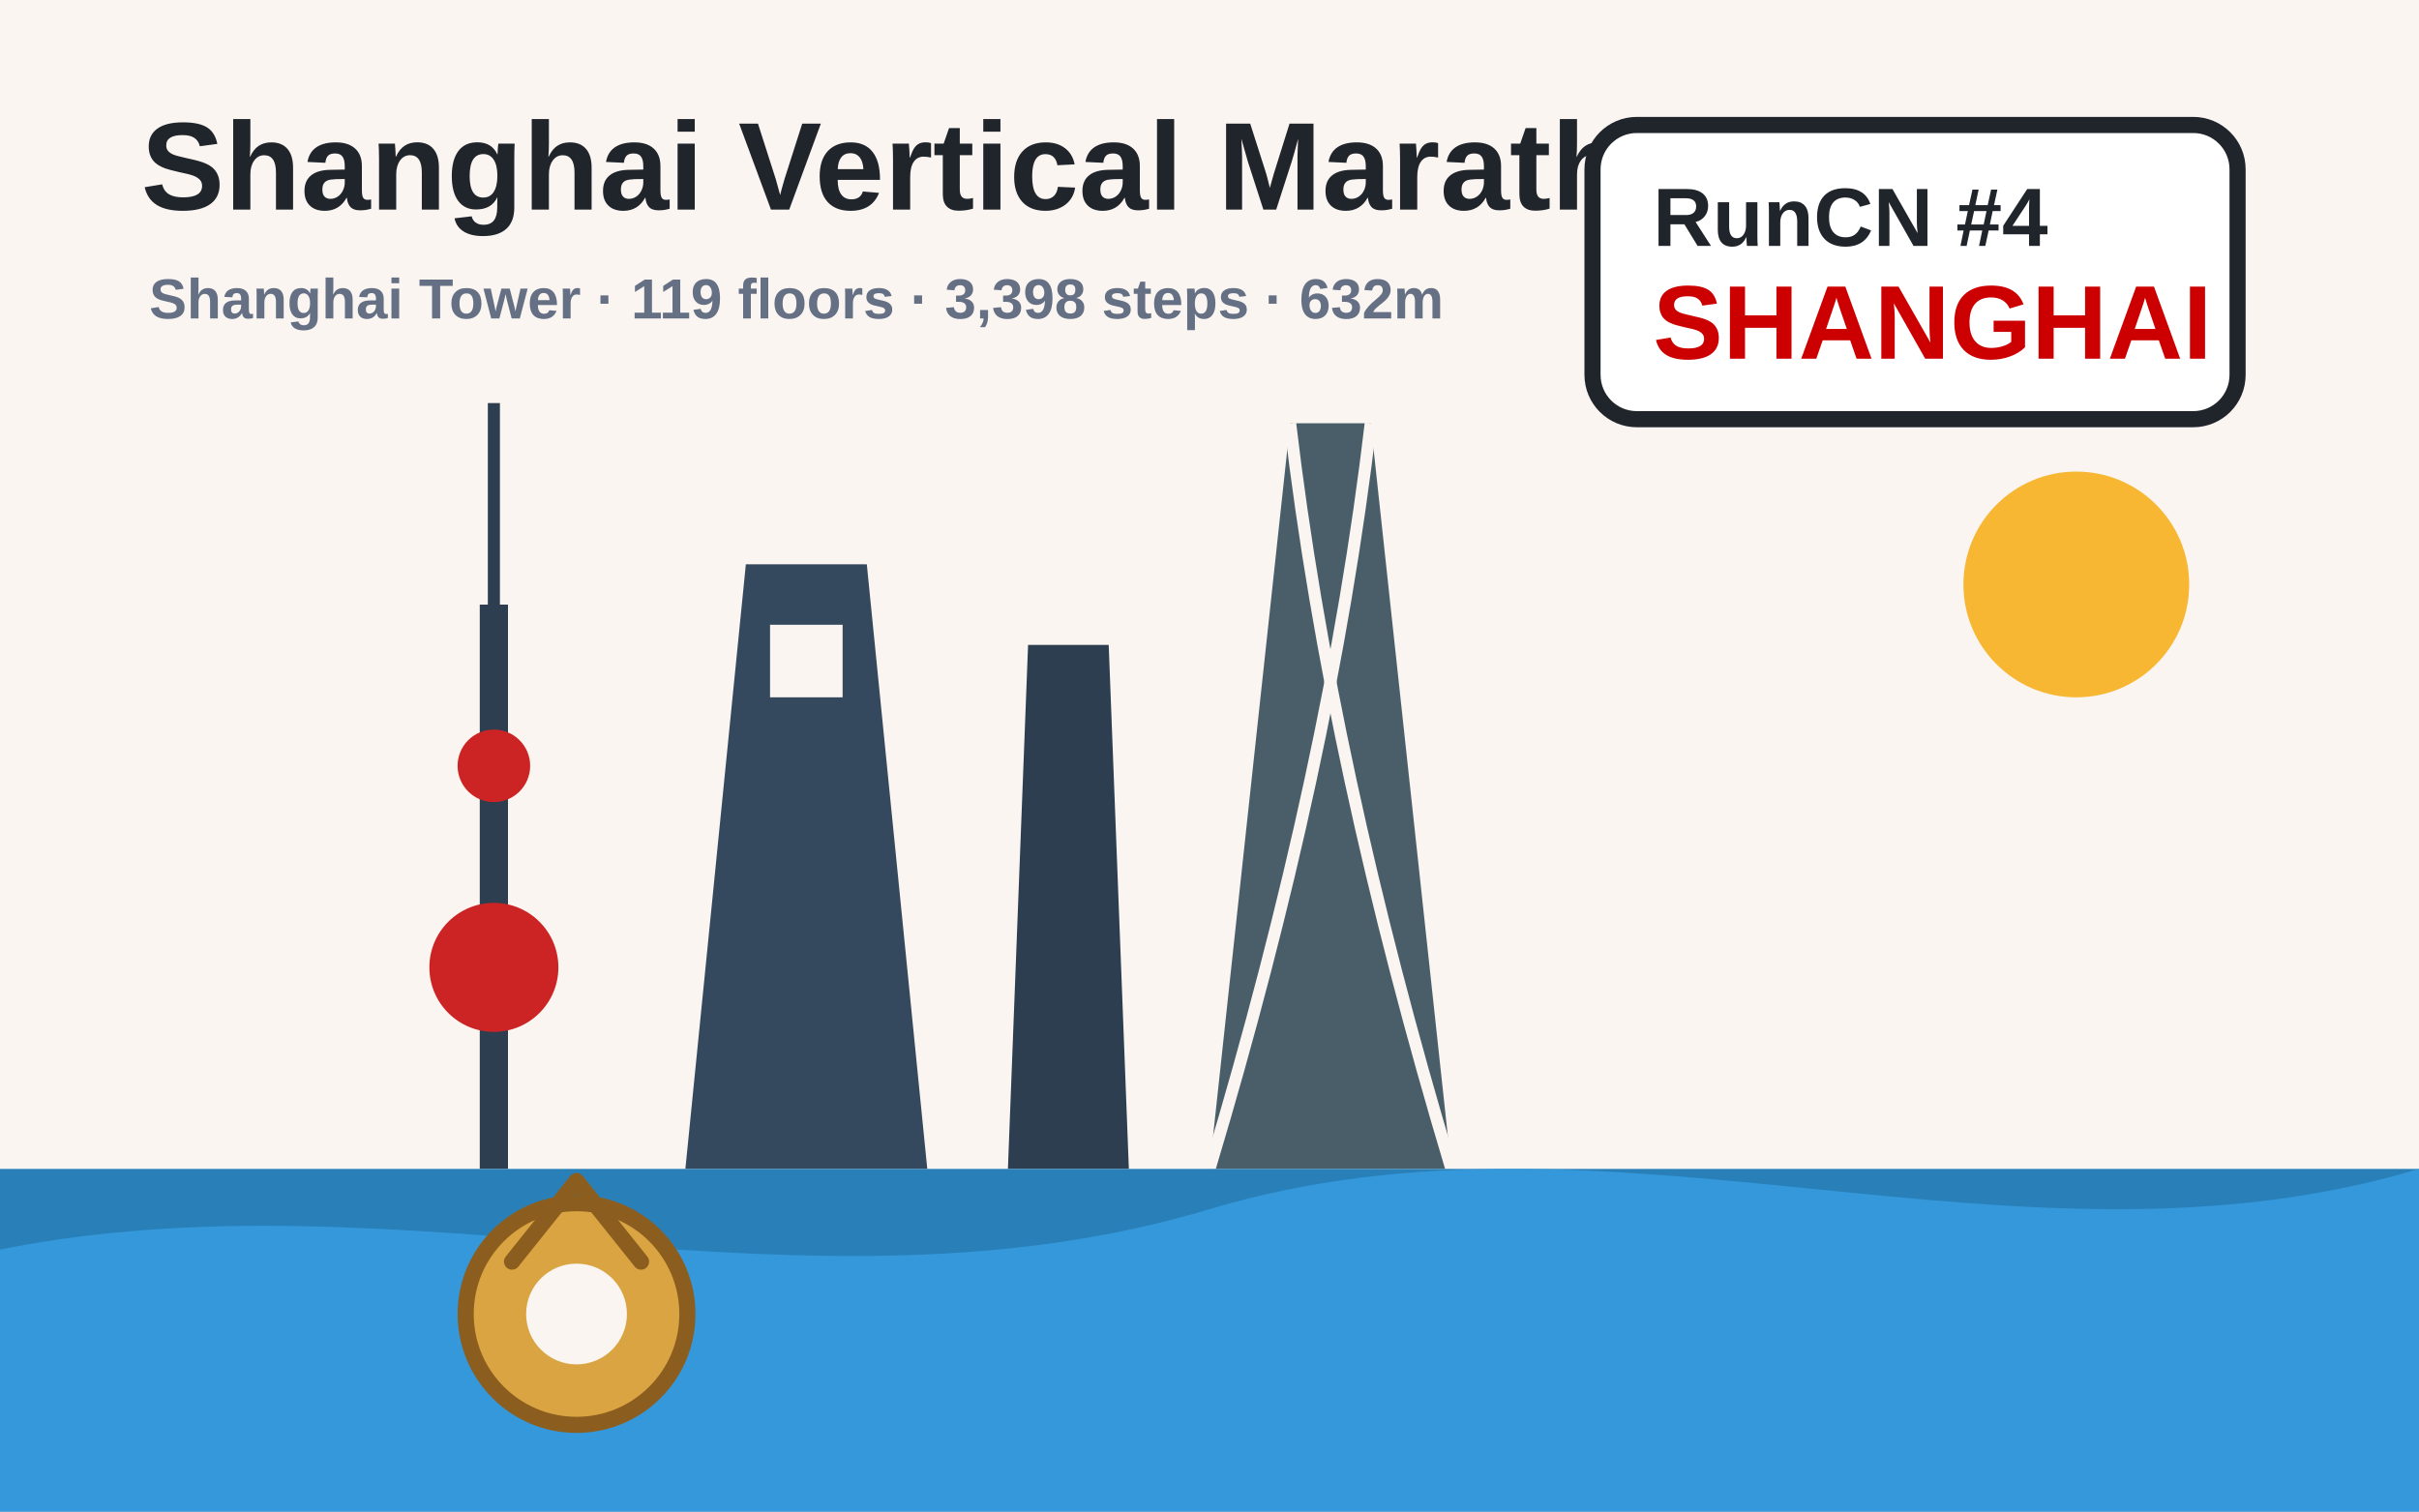
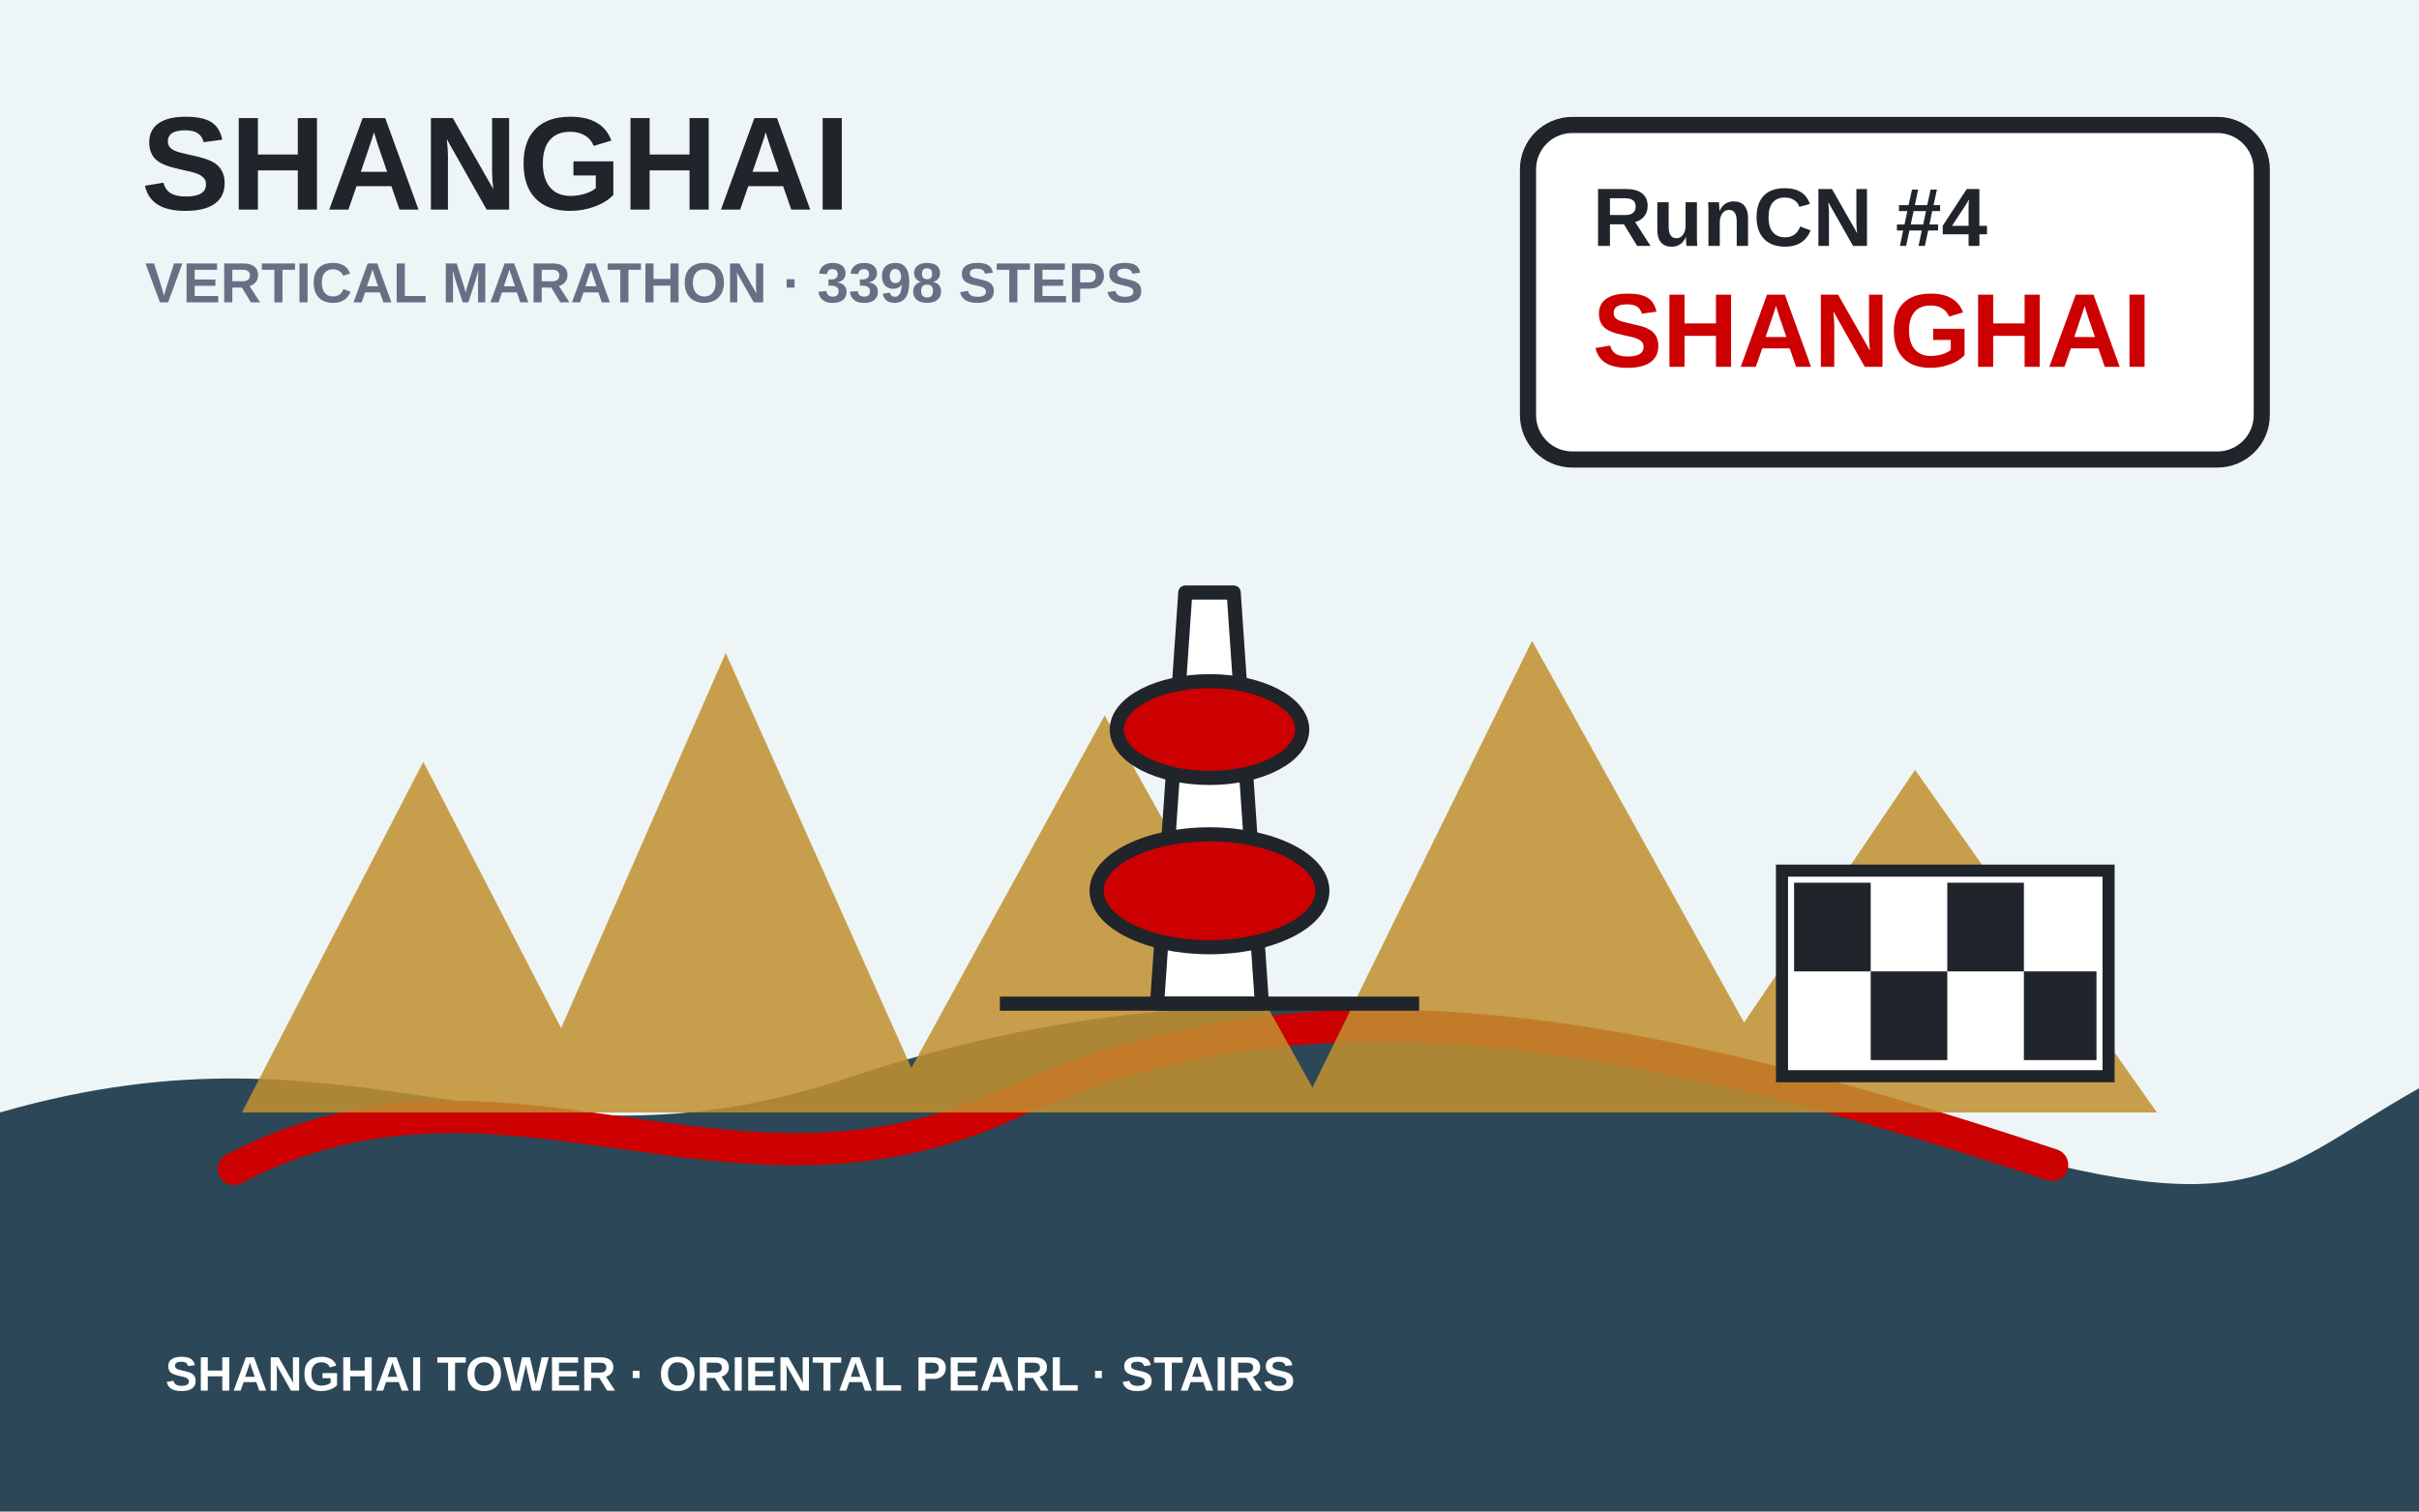
- <svg xmlns="http://www.w3.org/2000/svg" viewBox="0 0 1200 750" role="img" aria-labelledby="title desc">
-   <rect width="1200" height="750" fill="#faf5f0" />
-   <text x="70" y="104" font-family="Arial, Helvetica, sans-serif" font-size="62" font-weight="900" fill="#20242b">Shanghai Vertical Marathon</text>
-   <text x="74" y="158" font-family="Arial, Helvetica, sans-serif" font-size="28" font-weight="700" fill="#667085">Shanghai Tower · 119 floors · 3,398 steps · 632m</text>
-   <rect x="790" y="62" width="320" height="146" rx="22" fill="#ffffff" stroke="#20242b" stroke-width="8" />
-   <text x="820" y="122" font-family="Arial, Helvetica, sans-serif" font-size="41" font-weight="900" fill="#20242b">RunCN #4</text>
-   <text x="820" y="178" font-family="Arial, Helvetica, sans-serif" font-size="52" font-weight="900" fill="#cc0000">SHANGHAI</text>
-   <circle cx="1030" cy="290" r="56" fill="#f7b733" />
-   <rect x="238" y="300" width="14" height="280" fill="#2c3e50" />
-   <circle cx="245" cy="480" r="32" fill="#cc2424" />
-   <circle cx="245" cy="380" r="18" fill="#cc2424" />
-   <line x1="245" y1="200" x2="245" y2="300" stroke="#2c3e50" stroke-width="6" />
-   <path d="M340 580 L370 280 L430 280 L460 580 Z" fill="#34495e" />
-   <rect x="382" y="310" width="36" height="36" fill="#faf5f0" />
-   <path d="M500 580 L510 320 L550 320 L560 580 Z" fill="#2c3e50" />
-   <path d="M600 580 L640 210 L680 210 L720 580 Z" fill="#4a5e6a" />
-   <path d="M600 580 Q660 380 680 210" stroke="#faf5f0" stroke-width="6" fill="none" />
-   <path d="M720 580 Q660 380 640 210" stroke="#faf5f0" stroke-width="6" fill="none" />
-   <path d="M0 580 L1200 580 L1200 750 L0 750 Z" fill="#2980b9" />
-   <path d="M0 620 C200 580 400 660 600 600 C800 540 1000 640 1200 580 L1200 750 L0 750 Z" fill="#3498db" />
-   <circle cx="286" cy="652" r="55" fill="#d9a441" stroke="#8b5e20" stroke-width="8" />
-   <circle cx="286" cy="652" r="25" fill="#faf5f0" />
-   <path d="M254 626 L286 586 L318 626" stroke="#8b5e20" stroke-width="8" stroke-linecap="round" stroke-linejoin="round" fill="none" />
+ <svg xmlns="http://www.w3.org/2000/svg" viewBox="0 0 1200 750" role="img" aria-label="RunCN #4 | Shanghai Tower Vertical Marathon cover">
+   <rect width="1200" height="750" fill="#eef5f6" />
+   <path d="M0 552 C180 500 255 590 420 535 S740 490 930 552 S1120 585 1200 540 L1200 750 L0 750 Z" fill="#1b3a4b" opacity=".92" />
+   <path d="M116 580 C250 510 360 612 500 548 S790 502 1018 578" fill="none" stroke="#cc0000" stroke-width="16" stroke-linecap="round" />
+   <g opacity=".86" fill="#c09030">
+     <polygon points="120,552 210,378 300,552" />
+     <polygon points="260,552 360,324 462,552" />
+     <polygon points="440,552 548,355 658,552" />
+     <polygon points="645,552 760,318 890,552" />
+     <polygon points="835,552 950,382 1070,552" />
+   </g>
+   <g transform="translate(600 420)" stroke="#20242b" stroke-width="7" stroke-linejoin="round">
+     <path d="M-26 78 L26 78 L12 -126 L-12 -126 Z" fill="#fff" />
+     <ellipse cx="0" cy="-58" rx="46" ry="24" fill="#cc0000" />
+     <ellipse cx="0" cy="22" rx="56" ry="28" fill="#cc0000" />
+     <path d="M-104 78 H104" fill="none" />
+   </g>
+   <g transform="translate(884 432)">
+     <rect width="162" height="102" fill="#fff" stroke="#20242b" stroke-width="6" />
+     <rect x="6" y="6" width="38" height="44" fill="#20242b" />
+     <rect x="82" y="6" width="38" height="44" fill="#20242b" />
+     <rect x="44" y="50" width="38" height="44" fill="#20242b" />
+     <rect x="120" y="50" width="36" height="44" fill="#20242b" />
+   </g>
+   <text x="70" y="104" font-family="Arial, Helvetica, sans-serif" font-size="66" font-weight="900" fill="#20242b">SHANGHAI</text>
+   <text x="72" y="150" font-family="Arial, Helvetica, sans-serif" font-size="28" font-weight="800" fill="#667085">VERTICAL MARATHON · 3398 STEPS</text>
+   <rect x="758" y="62" width="364" height="166" rx="22" fill="#ffffff" stroke="#20242b" stroke-width="8" />
+   <text x="790" y="122" font-family="Arial, Helvetica, sans-serif" font-size="41" font-weight="900" fill="#20242b">RunCN #4</text>
+   <text x="790" y="182" font-family="Arial, Helvetica, sans-serif" font-size="52" font-weight="900" fill="#cc0000">SHANGHAI</text>
+   <text x="82" y="690" font-family="Arial, Helvetica, sans-serif" font-size="24" font-weight="900" fill="#fff">SHANGHAI TOWER · ORIENTAL PEARL · STAIRS</text>
</svg>
